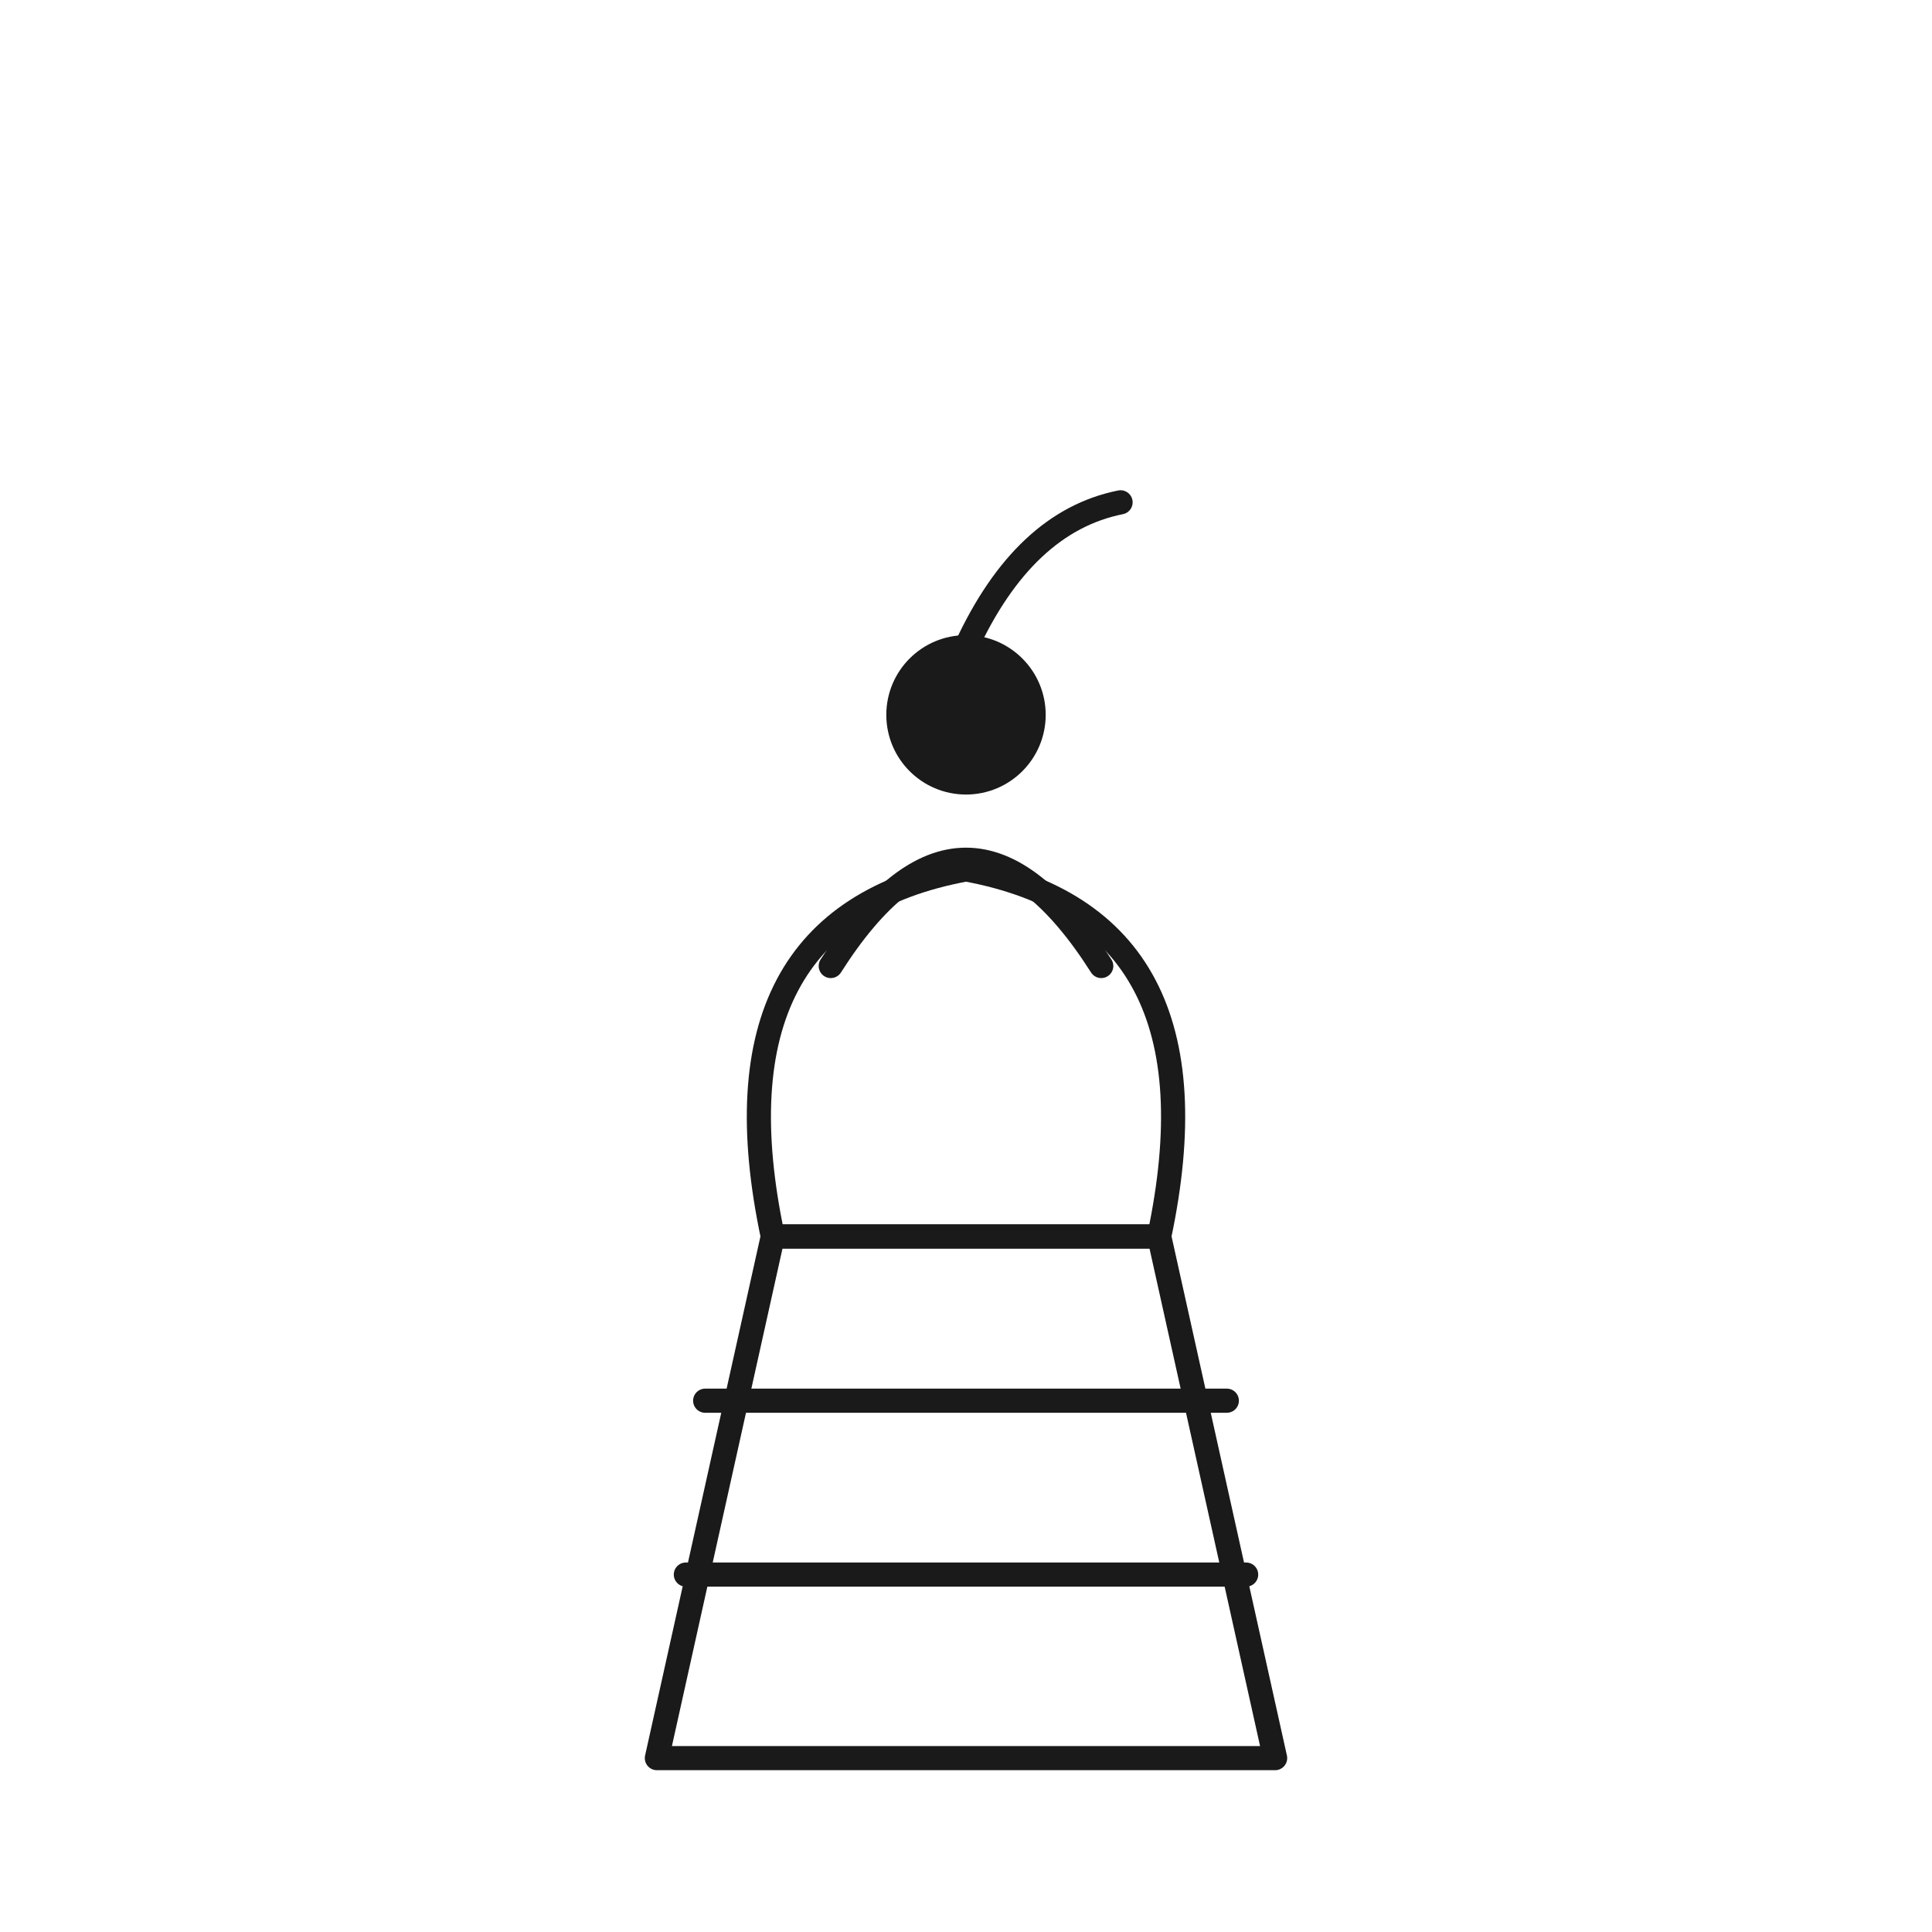
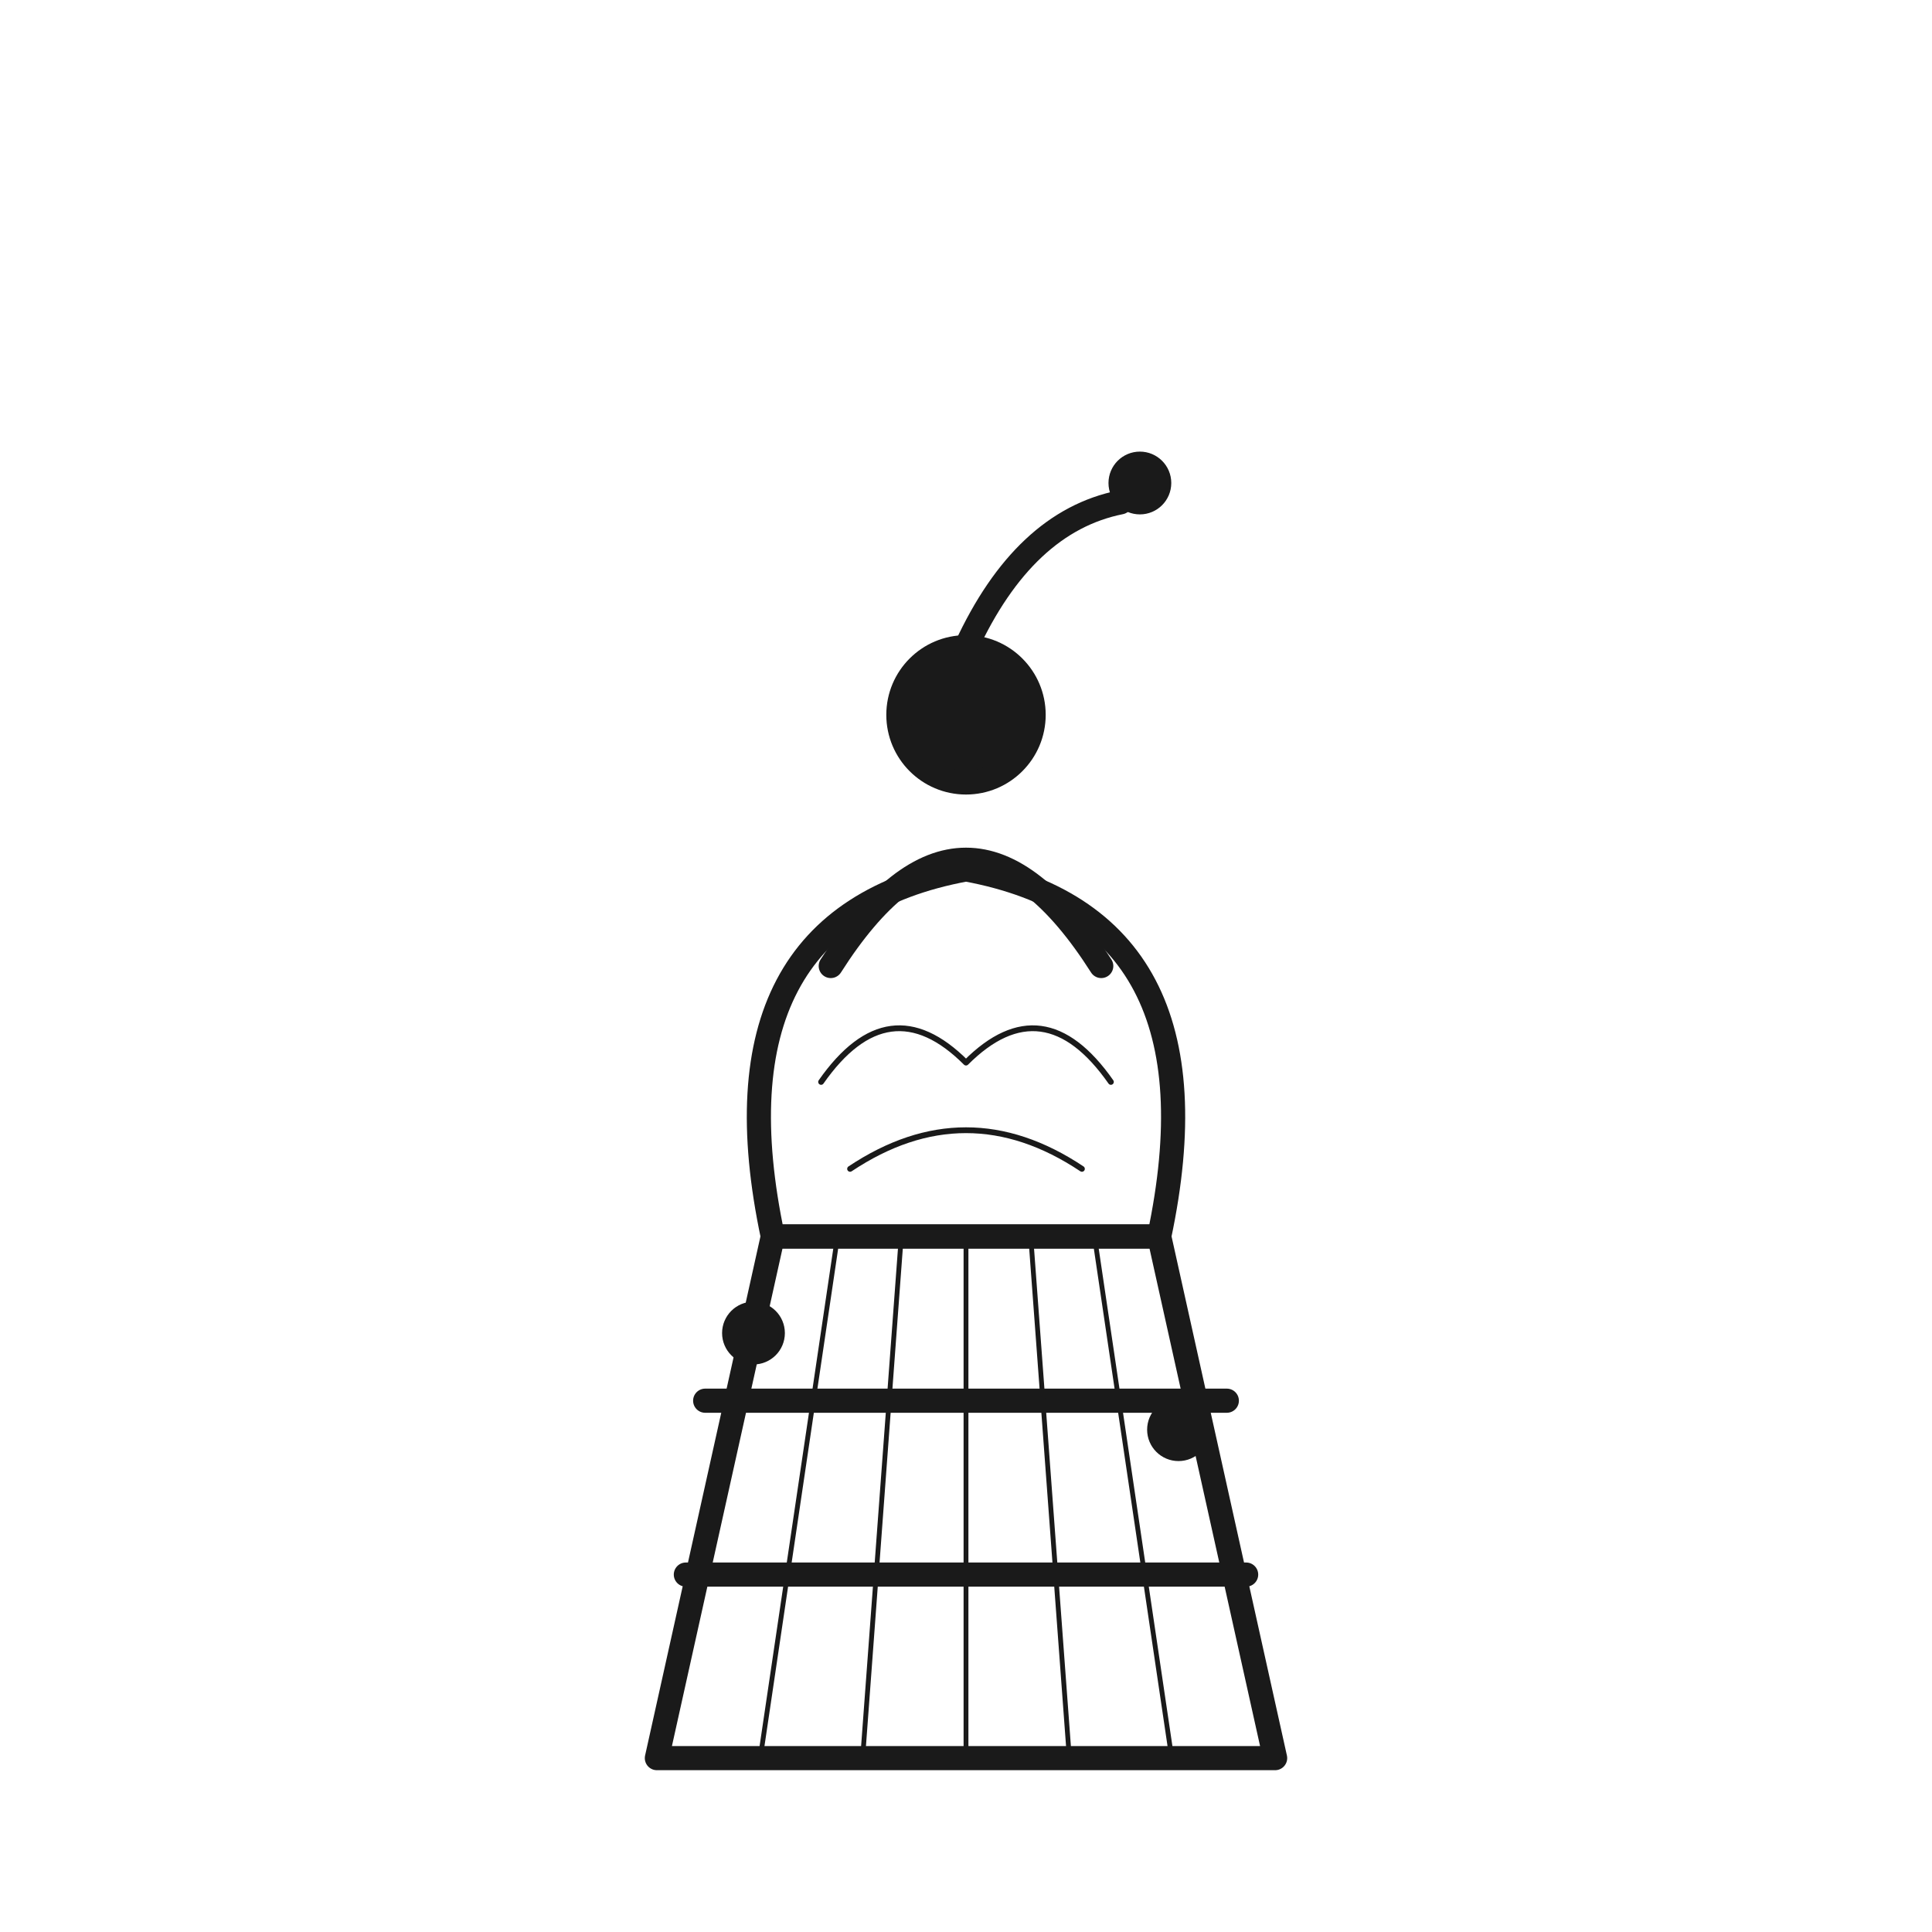
<svg xmlns="http://www.w3.org/2000/svg" viewBox="0 0 200 200" width="200" height="200">
  <rect width="200" height="200" fill="#ffffff" />
  <g fill="none" stroke="#1a1a1a" stroke-width="2.5" stroke-linecap="round" stroke-linejoin="round">
    <path d="M68 182 L80 128 L120 128 L132 182 Z" />
    <path d="M73 145 H127" />
    <path d="M71 163 H129" />
+     <line x1="86.7" y1="128" x2="78.7" y2="182" stroke-width="0.5" />
+     <line x1="93.3" y1="128" x2="89.3" y2="182" stroke-width="0.5" />
+     <line x1="100.0" y1="128" x2="100.0" y2="182" stroke-width="0.5" />
+     <line x1="106.7" y1="128" x2="110.7" y2="182" stroke-width="0.5" />
+     <line x1="113.3" y1="128" x2="121.3" y2="182" stroke-width="0.5" />
    <path d="M80 128 Q73 95 100 90 Q127 95 120 128 Z" />
+     <path d="M85 112 Q92 102 100 110 Q108 102 115 112" stroke-width="0.6" />
+     <path d="M88 121 Q100 113 112 121" stroke-width="0.6" />
    <path d="M86 100 Q100 78 114 100" />
    <circle cx="100" cy="74" r="7" fill="#1a1a1a" />
    <path d="M100 67 Q106 54 116 52" />
+     <circle cx="118" cy="50" r="2" fill="#1a1a1a" />
+     <circle cx="78" cy="138" r="2" fill="#1a1a1a" />
+     <circle cx="122" cy="148" r="2" fill="#1a1a1a" />
  </g>
</svg>
